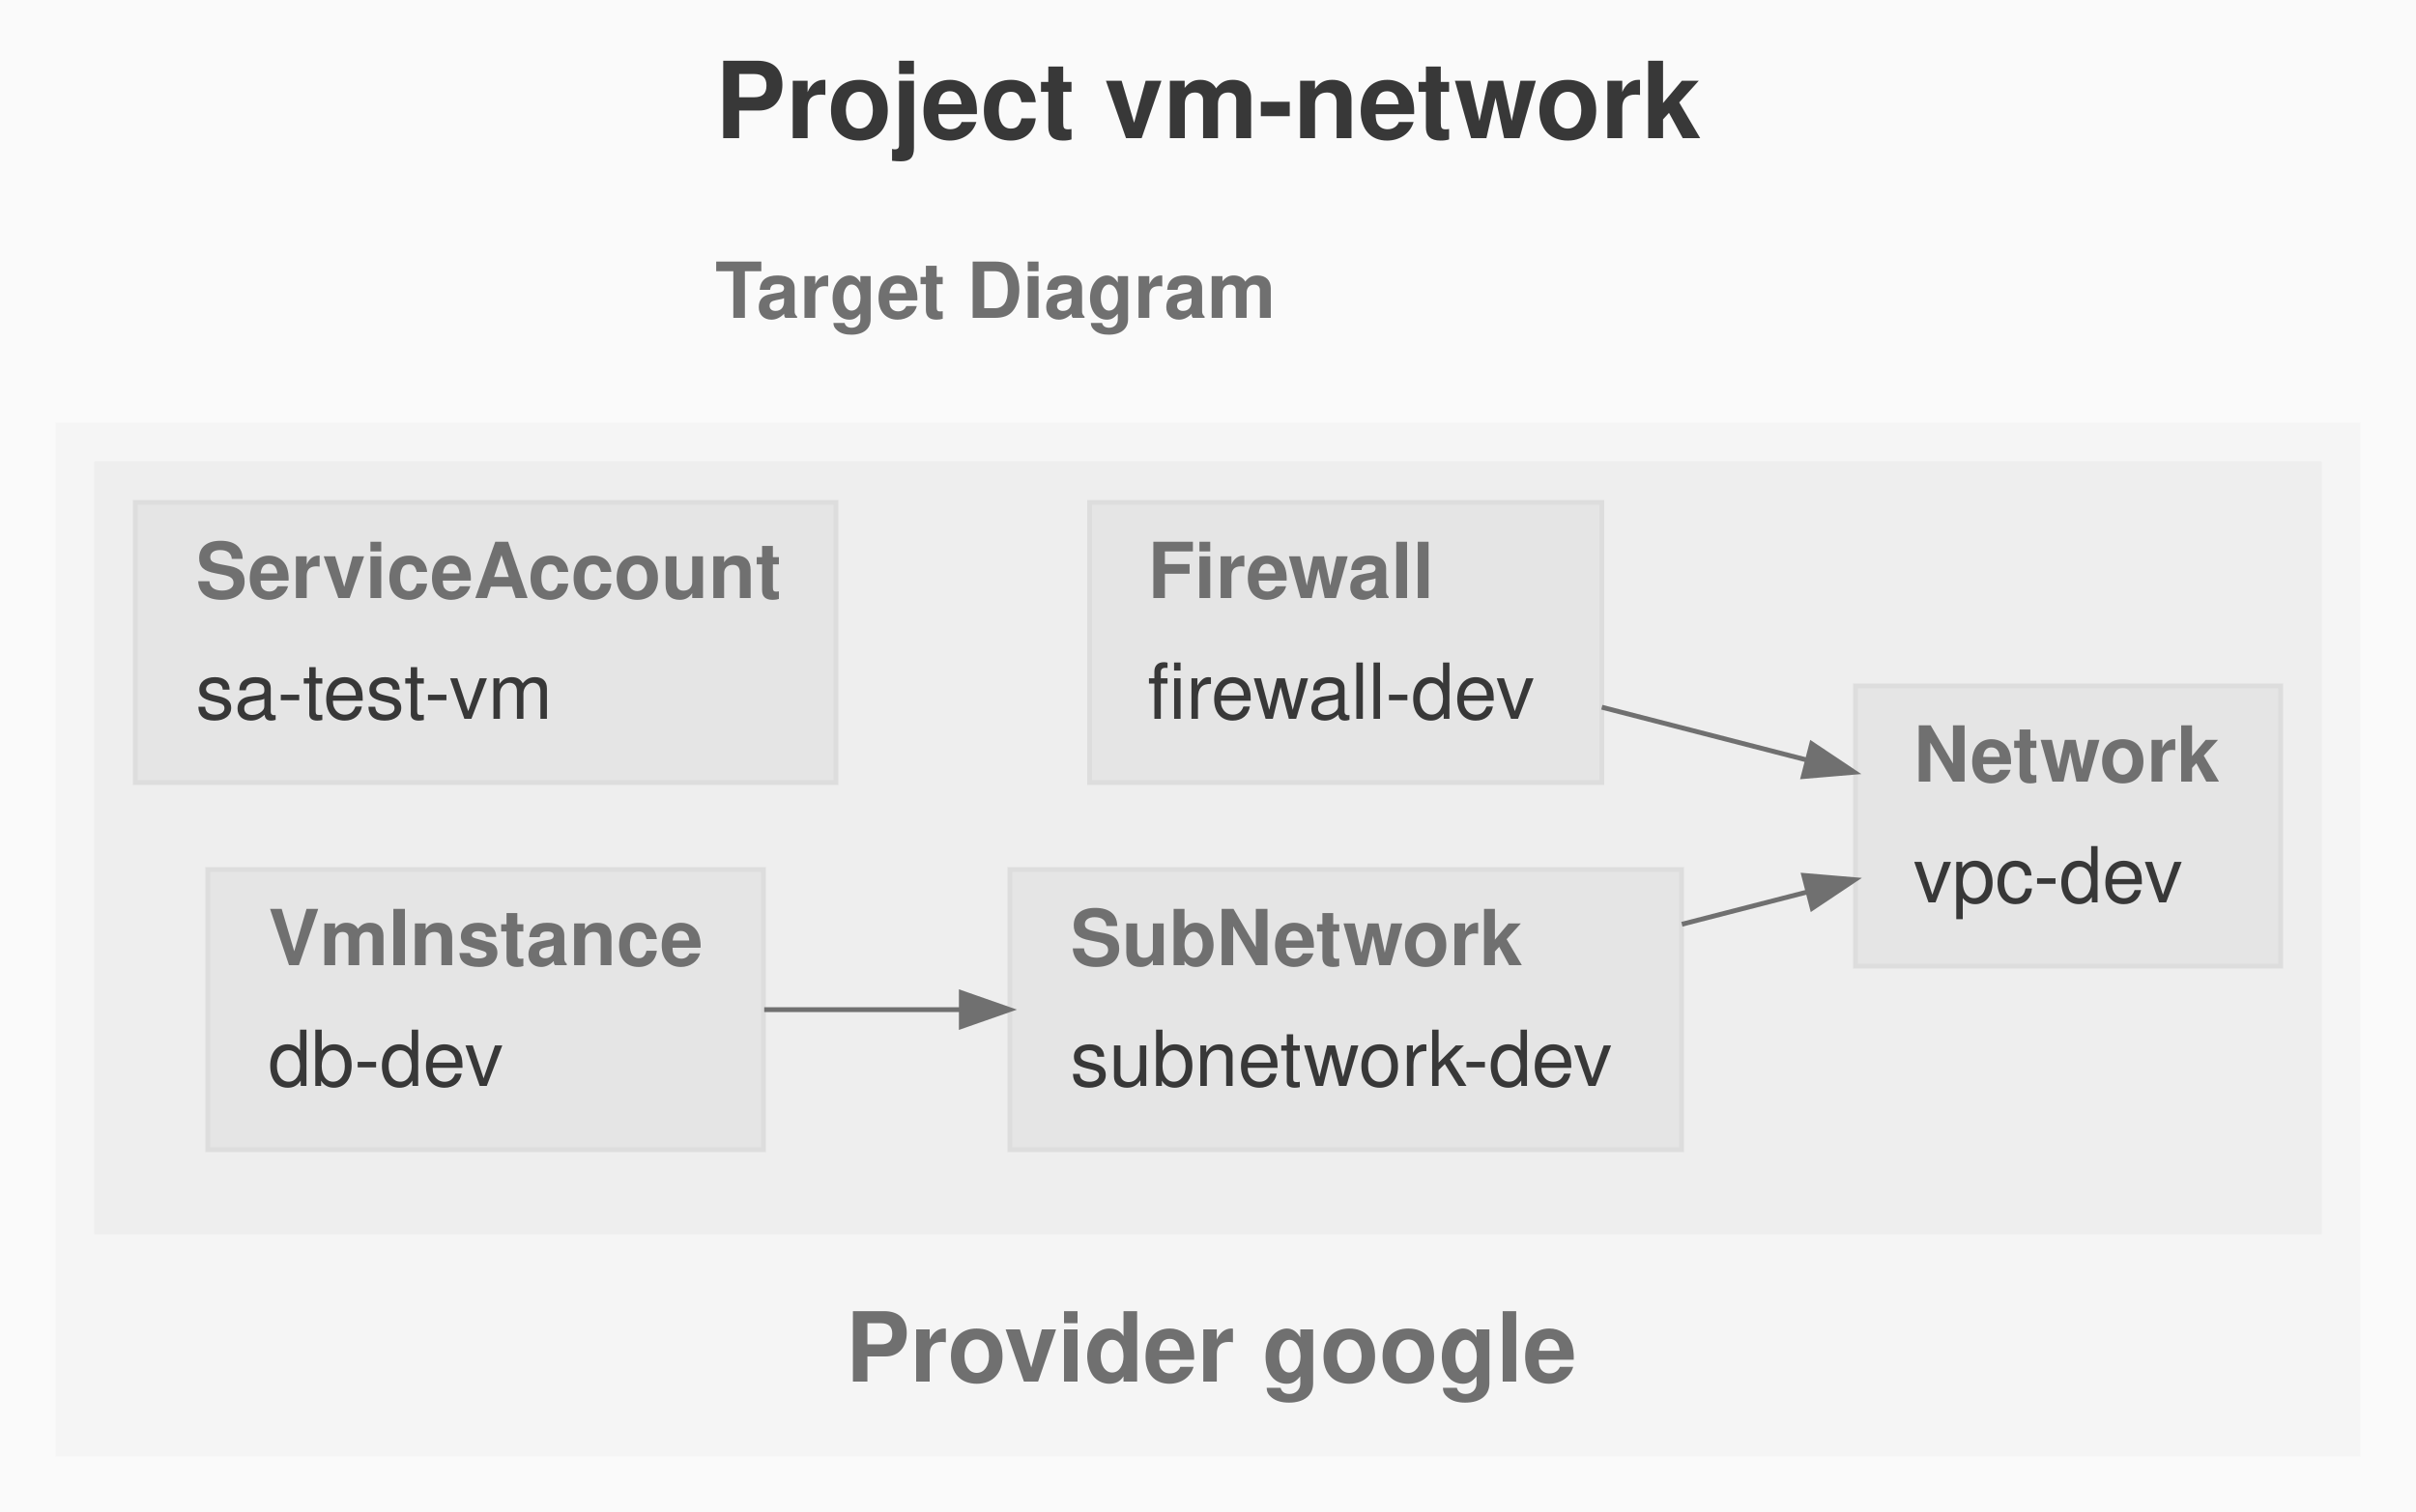
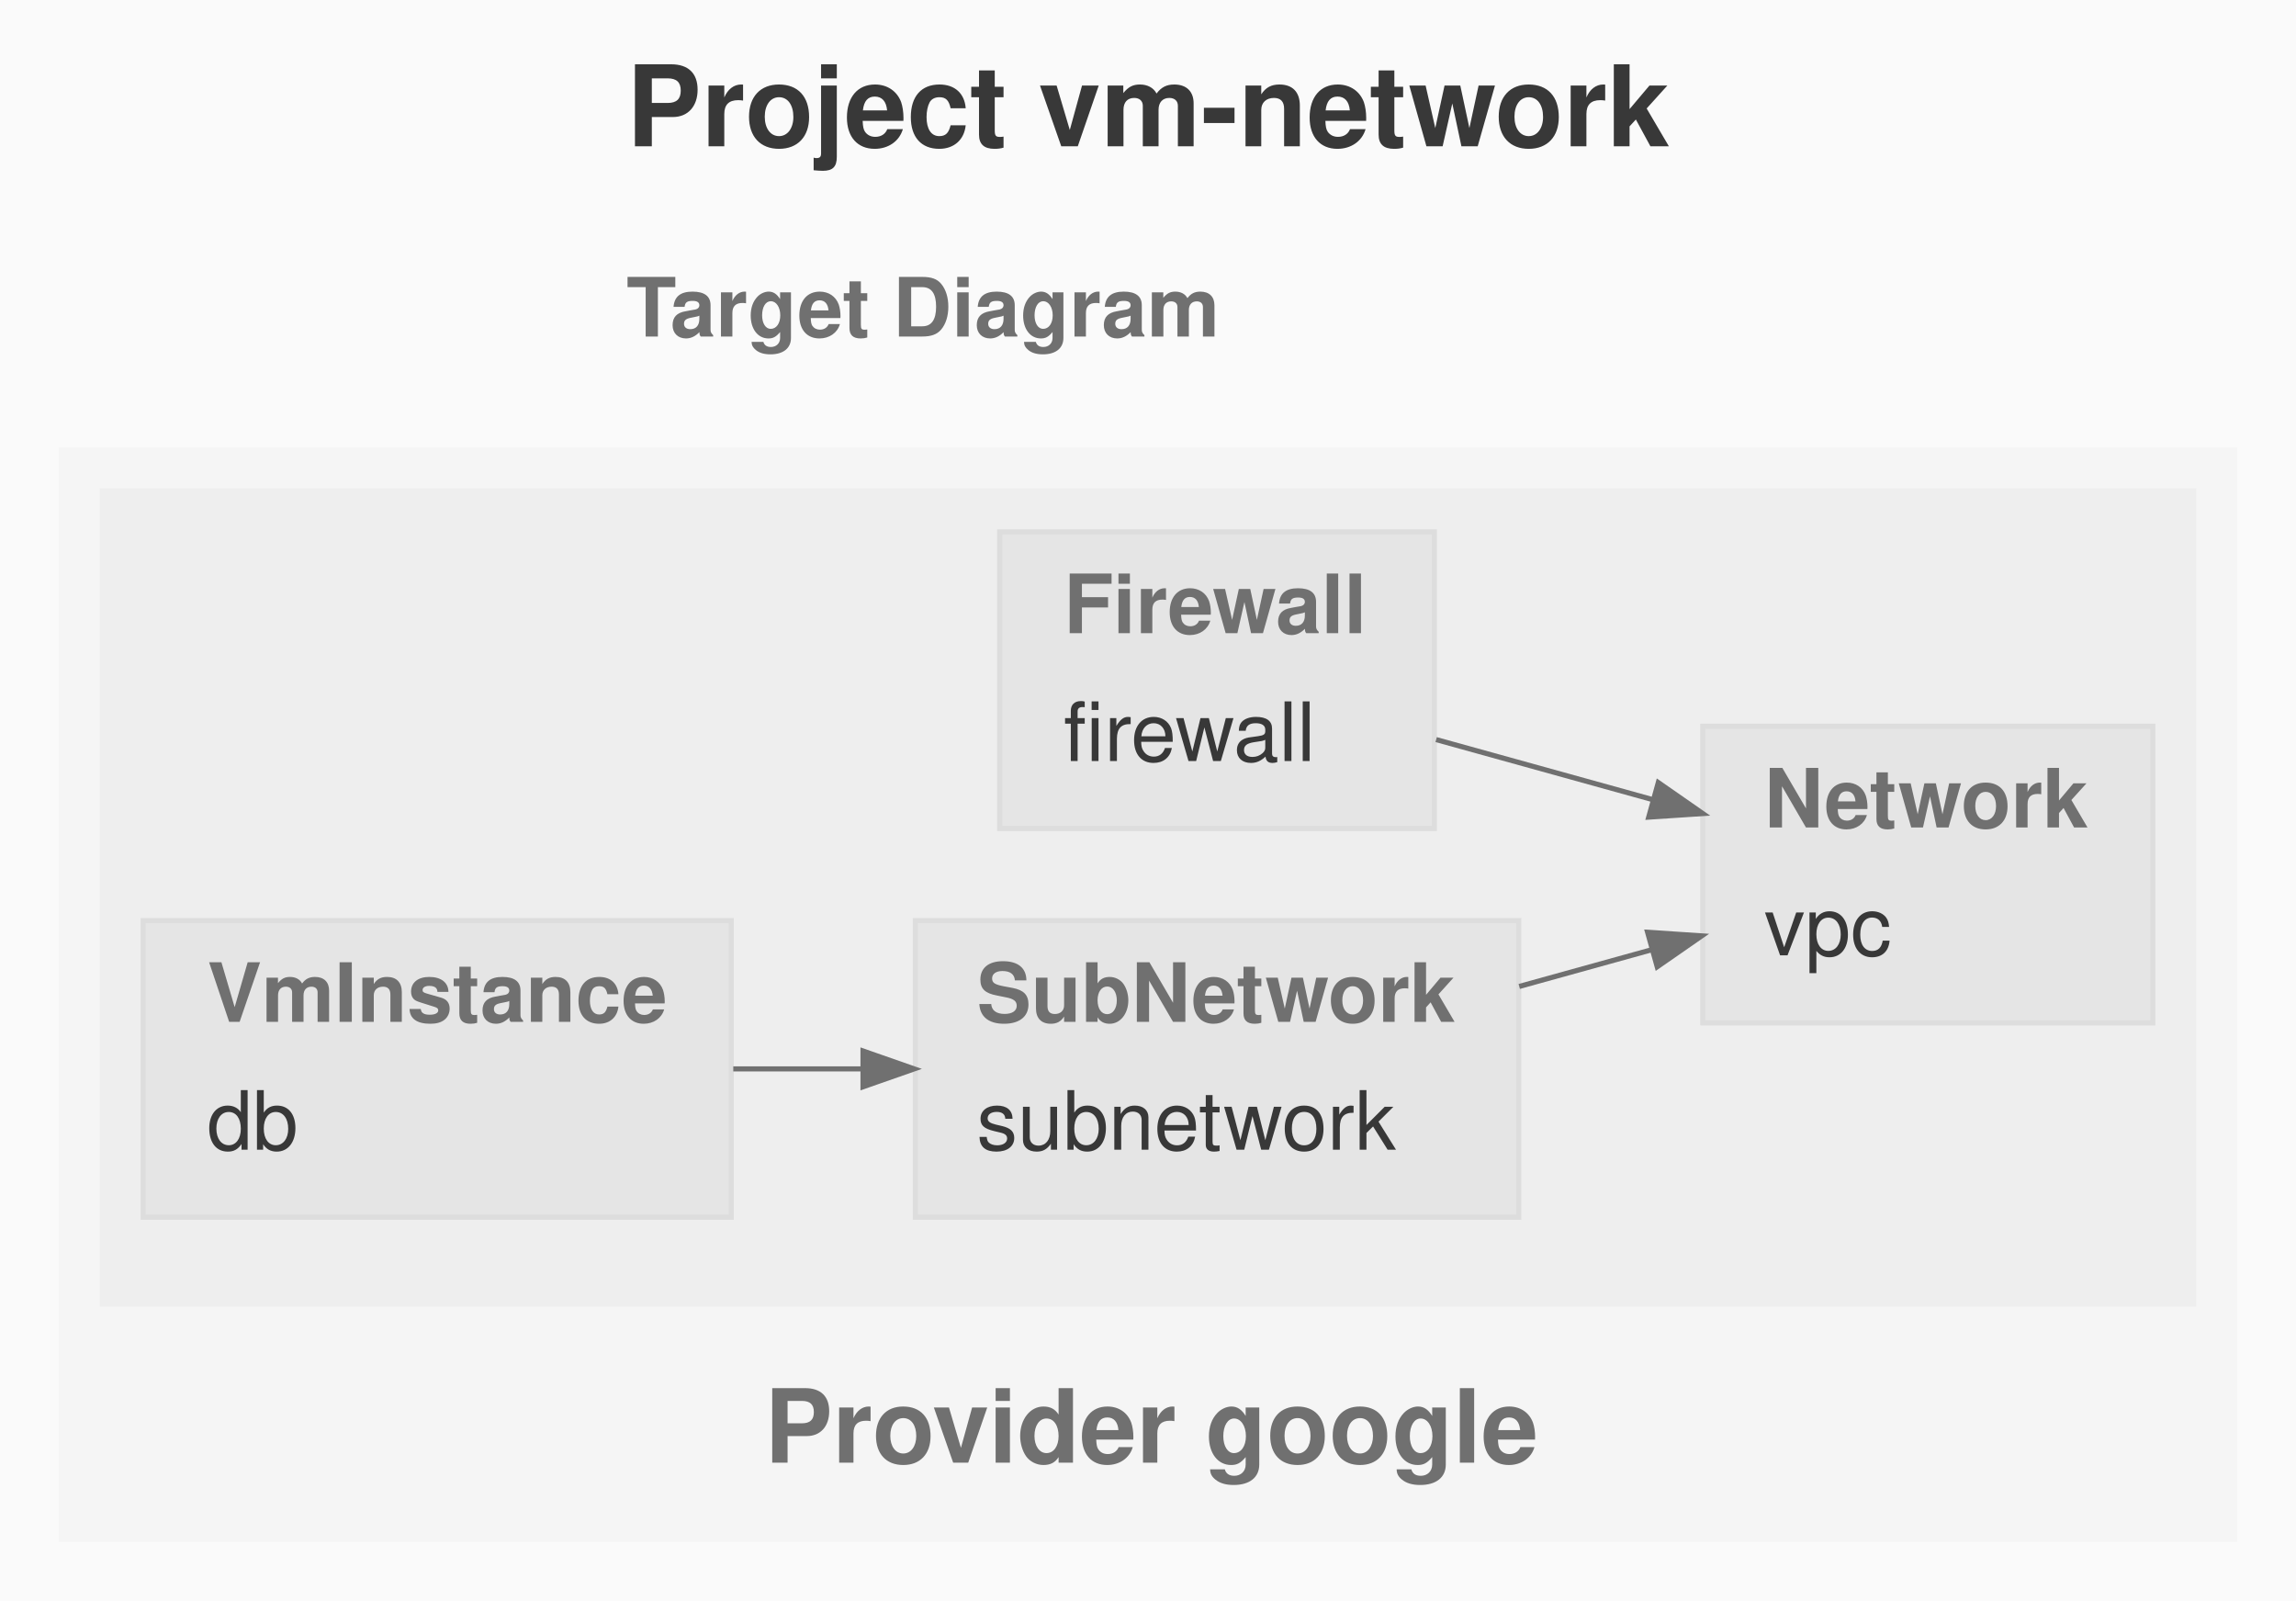
- <svg xmlns="http://www.w3.org/2000/svg" width="500pt" height="313pt" viewBox="0.00 0.00 500.00 313.00">
+ <svg xmlns="http://www.w3.org/2000/svg" width="449pt" height="313pt" viewBox="0.00 0.00 449.00 313.00">
  <g id="graph0" class="graph" transform="scale(1 1) rotate(0) translate(4 309)">
-     <polygon fill="#fafafa" stroke="transparent" points="-4,4 -4,-309 496,-309 496,4 -4,4" />
-     <text text-anchor="start" x="144" y="-280.4" font-family="Helvetica,sans-Serif" font-weight="bold" font-size="22.00" fill="#383838">Project vm-network</text>
-     <text text-anchor="start" x="242" y="-264.8" font-family="Helvetica,sans-Serif" font-size="14.00">  </text>
-     <text text-anchor="start" x="144" y="-243.2" font-family="Helvetica,sans-Serif" font-weight="bold" font-size="16.00" fill="#707070">Target Diagram</text>
+     <polygon fill="#fafafa" stroke="transparent" points="-4,4 -4,-309 445,-309 445,4 -4,4" />
+     <text text-anchor="start" x="118.5" y="-280.4" font-family="Helvetica,sans-Serif" font-weight="bold" font-size="22.00" fill="#383838">Project vm-network</text>
+     <text text-anchor="start" x="216.5" y="-264.8" font-family="Helvetica,sans-Serif" font-size="14.00">  </text>
+     <text text-anchor="start" x="118.5" y="-243.2" font-family="Helvetica,sans-Serif" font-weight="bold" font-size="16.00" fill="#707070">Target Diagram</text>
    <g id="clust1" class="cluster">
-       <polygon fill="#f5f5f5" stroke="#f5f5f5" points="8,-8 8,-221 484,-221 484,-8 8,-8" />
-       <text text-anchor="start" x="171" y="-23" font-family="Helvetica,sans-Serif" font-weight="bold" font-size="20.00" fill="#707070">Provider google</text>
+       <polygon fill="#f5f5f5" stroke="#f5f5f5" points="8,-8 8,-221 433,-221 433,-8 8,-8" />
+       <text text-anchor="start" x="145.5" y="-23" font-family="Helvetica,sans-Serif" font-weight="bold" font-size="20.00" fill="#707070">Provider google</text>
    </g>
    <g id="clust2" class="cluster">
-       <polygon fill="#eeeeee" stroke="#eeeeee" points="16,-54 16,-213 476,-213 476,-54 16,-54" />
-       <text text-anchor="start" x="245.86" y="-58.3" font-family="Helvetica,sans-Serif" font-size="1.00" fill="#383838"> </text>
+       <polygon fill="#eeeeee" stroke="#eeeeee" points="16,-54 16,-213 425,-213 425,-54 16,-54" />
+       <text text-anchor="start" x="220.36" y="-58.3" font-family="Helvetica,sans-Serif" font-size="1.00" fill="#383838"> </text>
    </g>
    <g id="node1" class="node">
-       <polygon fill="#e5e5e5" stroke="#dddddd" points="169,-205 24,-205 24,-147 169,-147 169,-205" />
-       <text text-anchor="start" x="36.5" y="-185.2" font-family="Helvetica,sans-Serif" font-weight="bold" font-size="16.00" fill="#707070">ServiceAccount</text>
-       <text text-anchor="start" x="36.5" y="-160.2" font-family="Helvetica,sans-Serif" font-size="16.00" fill="#383838">sa-test-vm</text>
+       <polygon fill="#e5e5e5" stroke="#dddddd" points="417,-167 329,-167 329,-109 417,-109 417,-167" />
+       <text text-anchor="start" x="341" y="-147.2" font-family="Helvetica,sans-Serif" font-weight="bold" font-size="16.00" fill="#707070">Network</text>
+       <text text-anchor="start" x="341" y="-122.2" font-family="Helvetica,sans-Serif" font-size="16.00" fill="#383838">vpc</text>
    </g>
    <g id="node2" class="node">
-       <polygon fill="#e5e5e5" stroke="#dddddd" points="468,-167 380,-167 380,-109 468,-109 468,-167" />
-       <text text-anchor="start" x="392" y="-147.2" font-family="Helvetica,sans-Serif" font-weight="bold" font-size="16.00" fill="#707070">Network</text>
-       <text text-anchor="start" x="392" y="-122.2" font-family="Helvetica,sans-Serif" font-size="16.00" fill="#383838">vpc-dev</text>
+       <polygon fill="#e5e5e5" stroke="#dddddd" points="293,-129 175,-129 175,-71 293,-71 293,-129" />
+       <text text-anchor="start" x="187" y="-109.2" font-family="Helvetica,sans-Serif" font-weight="bold" font-size="16.00" fill="#707070">SubNetwork</text>
+       <text text-anchor="start" x="187" y="-84.2" font-family="Helvetica,sans-Serif" font-size="16.00" fill="#383838">subnetwork</text>
+     </g>
+     <g id="edge1" class="edge">
+       <path fill="none" stroke="#707070" d="M293.1,-116.12C301.7,-118.5 310.52,-120.95 319,-123.3" />
+       <polygon fill="#707070" stroke="#707070" points="318.2,-126.71 328.78,-126.01 320.08,-119.97 318.2,-126.71" />
    </g>
    <g id="node3" class="node">
-       <polygon fill="#e5e5e5" stroke="#dddddd" points="344,-129 205,-129 205,-71 344,-71 344,-129" />
-       <text text-anchor="start" x="217.5" y="-109.2" font-family="Helvetica,sans-Serif" font-weight="bold" font-size="16.00" fill="#707070">SubNetwork</text>
-       <text text-anchor="start" x="217.5" y="-84.2" font-family="Helvetica,sans-Serif" font-size="16.00" fill="#383838">subnetwork-dev</text>
+       <polygon fill="#e5e5e5" stroke="#dddddd" points="276.5,-205 191.5,-205 191.5,-147 276.5,-147 276.5,-205" />
+       <text text-anchor="start" x="204" y="-185.2" font-family="Helvetica,sans-Serif" font-weight="bold" font-size="16.00" fill="#707070">Firewall</text>
+       <text text-anchor="start" x="204" y="-160.2" font-family="Helvetica,sans-Serif" font-size="16.00" fill="#383838">firewall</text>
    </g>
-     <g id="edge1" class="edge">
-       <path fill="none" stroke="#707070" d="M344.07,-117.67C352.83,-119.92 361.69,-122.2 370.14,-124.38" />
-       <polygon fill="#707070" stroke="#707070" points="369.3,-127.78 379.86,-126.89 371.05,-121 369.3,-127.78" />
+     <g id="edge2" class="edge">
+       <path fill="none" stroke="#707070" d="M276.85,-164.39C290.15,-160.7 305.03,-156.58 319.01,-152.7" />
+       <polygon fill="#707070" stroke="#707070" points="320.29,-155.98 328.99,-149.93 318.42,-149.23 320.29,-155.98" />
    </g>
    <g id="node4" class="node">
-       <polygon fill="#e5e5e5" stroke="#dddddd" points="327.5,-205 221.5,-205 221.5,-147 327.5,-147 327.5,-205" />
-       <text text-anchor="start" x="233.5" y="-185.2" font-family="Helvetica,sans-Serif" font-weight="bold" font-size="16.00" fill="#707070">Firewall</text>
-       <text text-anchor="start" x="233.5" y="-160.2" font-family="Helvetica,sans-Serif" font-size="16.00" fill="#383838">firewall-dev</text>
-     </g>
-     <g id="edge2" class="edge">
-       <path fill="none" stroke="#707070" d="M327.5,-162.6C341.25,-159.06 356.11,-155.23 369.91,-151.68" />
-       <polygon fill="#707070" stroke="#707070" points="370.94,-155.03 379.75,-149.14 369.19,-148.25 370.94,-155.03" />
-     </g>
-     <g id="node5" class="node">
-       <polygon fill="#e5e5e5" stroke="#dddddd" points="154,-129 39,-129 39,-71 154,-71 154,-129" />
-       <text text-anchor="start" x="51.5" y="-109.2" font-family="Helvetica,sans-Serif" font-weight="bold" font-size="16.00" fill="#707070">VmInstance</text>
-       <text text-anchor="start" x="51.5" y="-84.2" font-family="Helvetica,sans-Serif" font-size="16.00" fill="#383838">db-dev</text>
+       <polygon fill="#e5e5e5" stroke="#dddddd" points="139,-129 24,-129 24,-71 139,-71 139,-129" />
+       <text text-anchor="start" x="36.5" y="-109.2" font-family="Helvetica,sans-Serif" font-weight="bold" font-size="16.00" fill="#707070">VmInstance</text>
+       <text text-anchor="start" x="36.5" y="-84.2" font-family="Helvetica,sans-Serif" font-size="16.00" fill="#383838">db</text>
    </g>
    <g id="edge3" class="edge">
-       <path fill="none" stroke="#707070" d="M154.16,-100C167.05,-100 180.97,-100 194.6,-100" />
-       <polygon fill="#707070" stroke="#707070" points="194.95,-103.5 204.95,-100 194.95,-96.5 194.95,-103.5" />
+       <path fill="none" stroke="#707070" d="M139.4,-100C147.62,-100 156.16,-100 164.58,-100" />
+       <polygon fill="#707070" stroke="#707070" points="164.77,-103.5 174.77,-100 164.77,-96.5 164.77,-103.5" />
    </g>
  </g>
</svg>
